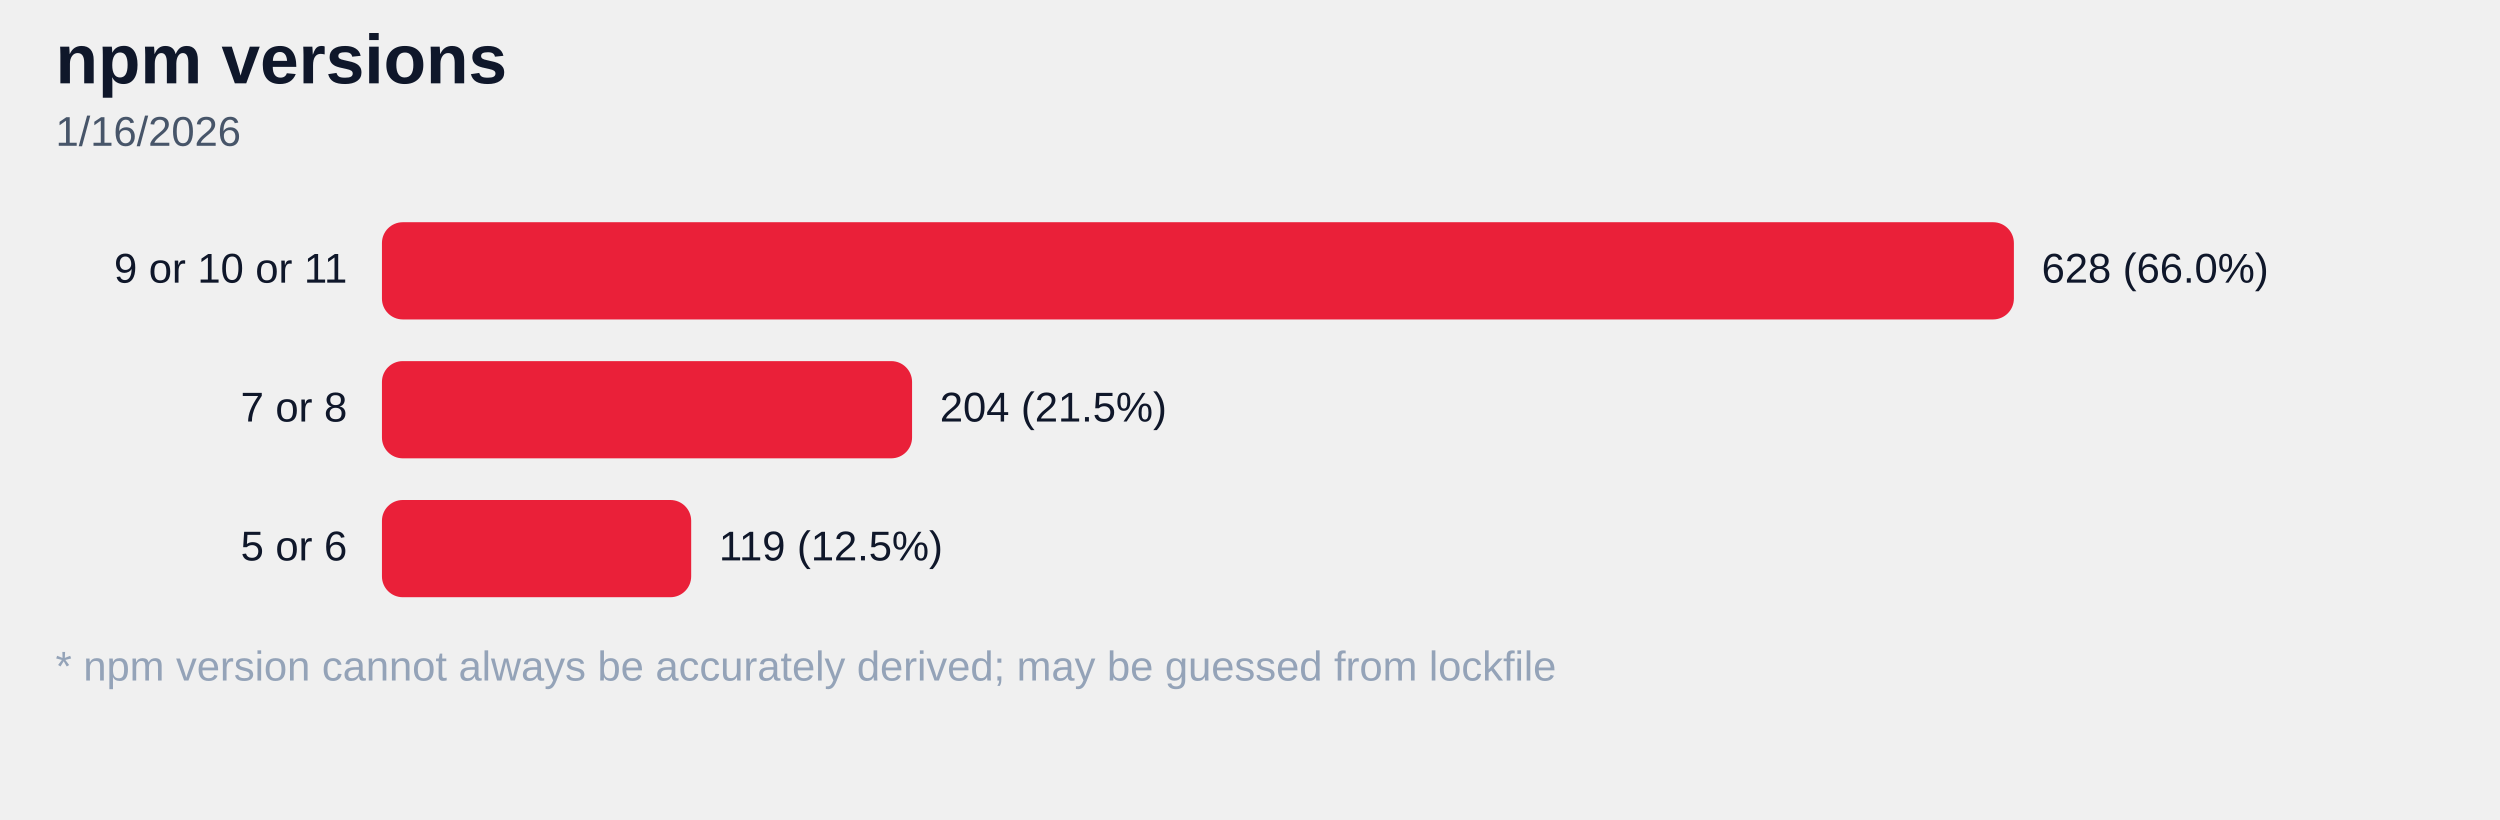
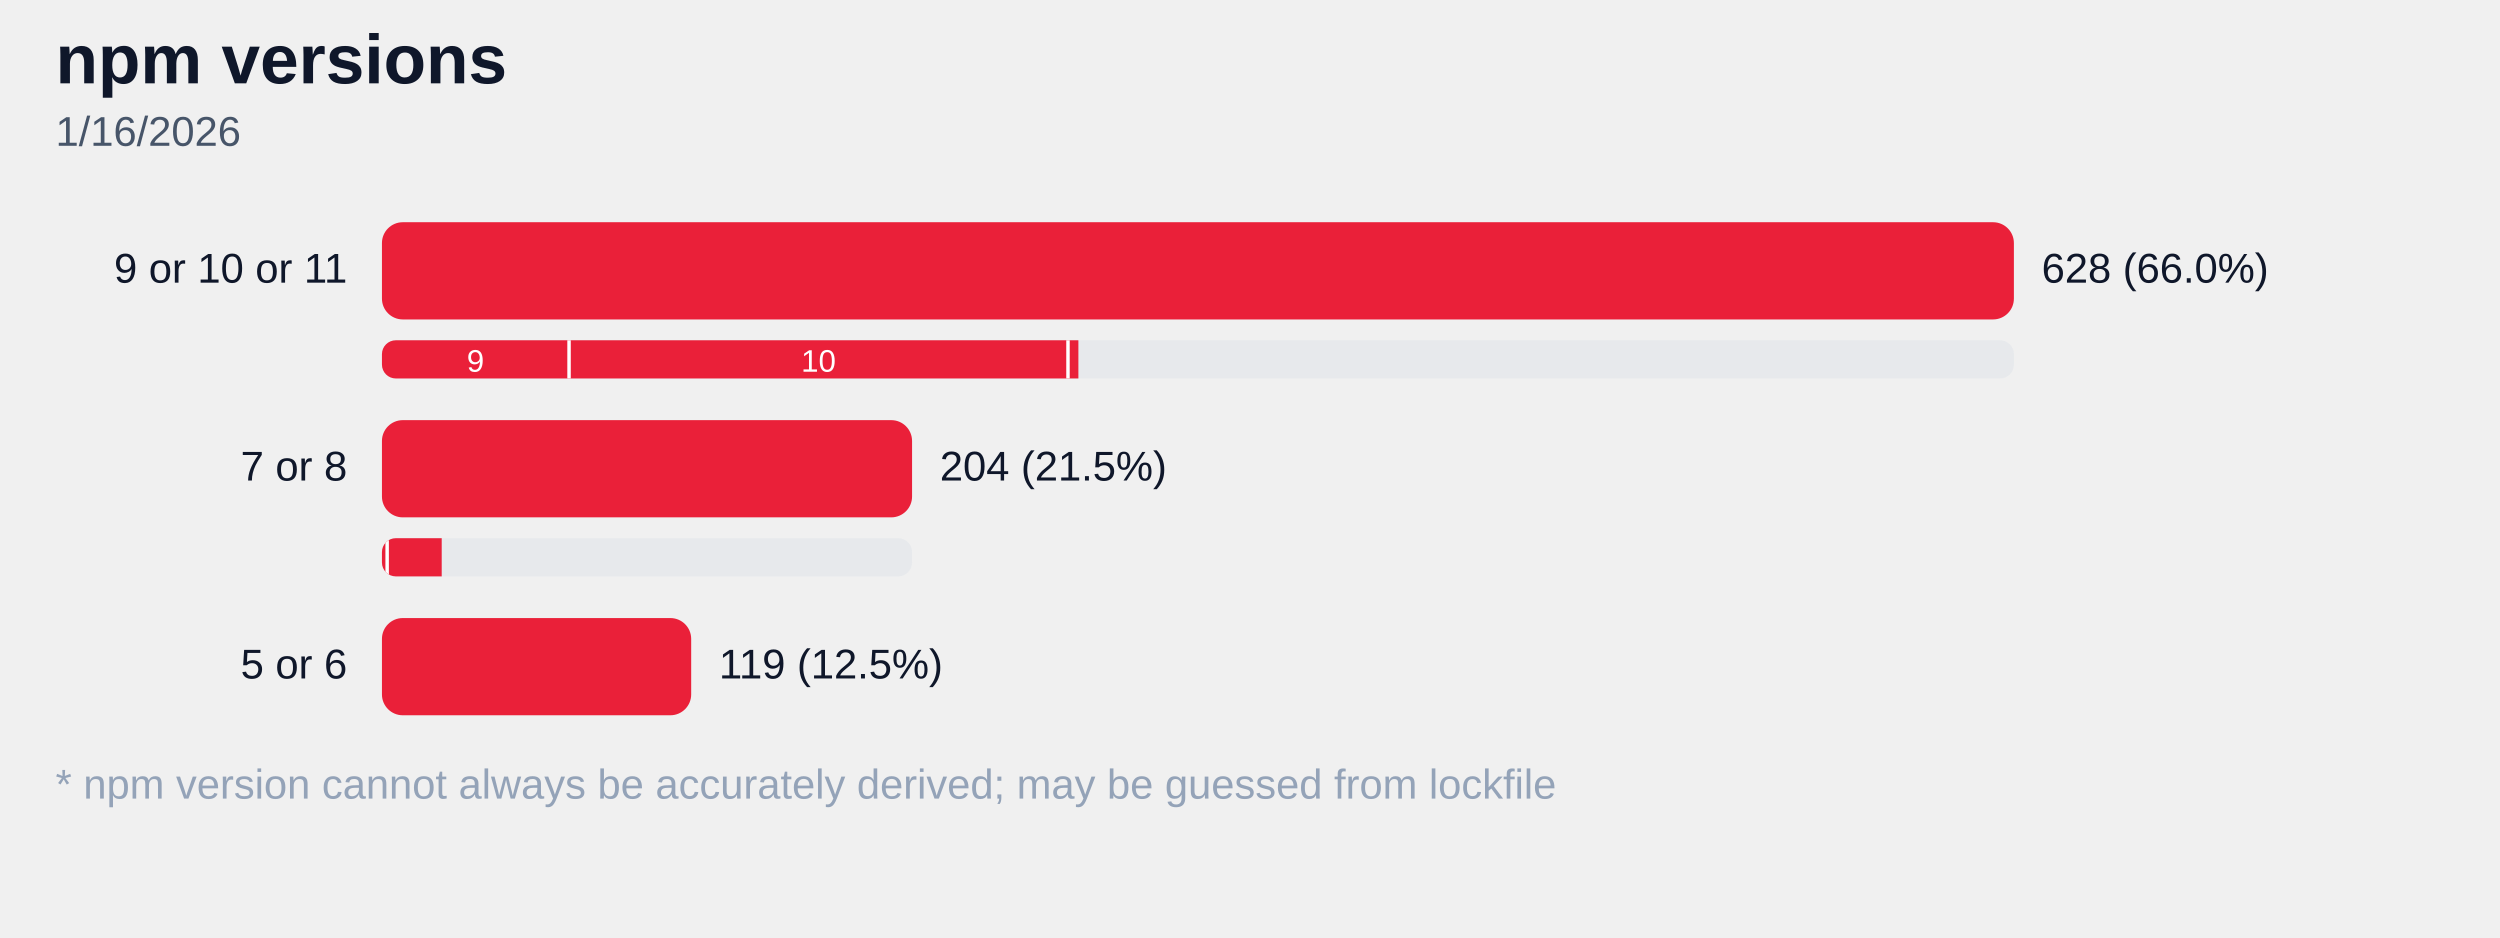
- <svg xmlns="http://www.w3.org/2000/svg" width="720" height="236" viewBox="0 0 720 236" role="img" aria-label="npm versions">
+ <svg xmlns="http://www.w3.org/2000/svg" width="720" height="270" viewBox="0 0 720 270" role="img" aria-label="npm versions">
  <style>
-     text { font-family: "Helvetica Neue", Arial, sans-serif; fill: #0f172a; }
-     .title { font-size: 20px; font-weight: 700; }
+     text { font-family: "Helvetica Neue", Arial, sans-serif; }
+     .title { font-size: 20px; font-weight: 700; fill: #0f172a; }
    .subtitle { font-size: 12px; fill: #475569; }
    .footer { font-size: 12px; fill: #94a3b8; }
    .label { font-size: 12px; text-anchor: end; fill: #0f172a; }
    .value { font-size: 12px; fill: #0f172a; }
  </style>
  <text class="title" x="16" y="24">npm versions</text>
  <text class="subtitle" x="16" y="42">1/16/2026</text>
  <g class="bars">
    <g class="bar" data-label="9 or 10 or 11">
      <text class="label" x="100" y="78" dominant-baseline="middle">9 or 10 or 11</text>
      <rect x="110" y="64" width="470" height="28" rx="6" fill="#ea2039" />
      <text class="value" x="588" y="78" dominant-baseline="middle">628 (66.0%)</text>
+       <clipPath id="mini-bar-light-0-9-or-10-or-11">
+         <rect x="110" y="98" width="470" height="11" rx="4" />
+       </clipPath>
+       <rect x="110" y="98" width="470" height="11" rx="4" fill="#cbd5e1" opacity="0.25" />
+       <g clip-path="url(#mini-bar-light-0-9-or-10-or-11)">
+         <rect x="110" y="98" width="53.885" height="11" fill="#ea2039" />
+         <text x="136.943" y="104.5" text-anchor="middle" dominant-baseline="middle" font-size="9" fill="#ffffff">9</text>
+         <rect x="163.885" y="98" width="143.694" height="11" fill="#ea2039" />
+         <line x1="163.885" y1="98" x2="163.885" y2="109" stroke="#ffffff" stroke-width="1" />
+         <text x="235.732" y="104.5" text-anchor="middle" dominant-baseline="middle" font-size="9" fill="#ffffff">10</text>
+         <rect x="307.58" y="98" width="2.994" height="11" fill="#ea2039" />
+         <line x1="307.58" y1="98" x2="307.58" y2="109" stroke="#ffffff" stroke-width="1" />
+       </g>
    </g>
    <g class="bar" data-label="7 or 8">
-       <text class="label" x="100" y="118" dominant-baseline="middle">7 or 8</text>
-       <rect x="110" y="104" width="152.675" height="28" rx="6" fill="#ea2039" />
-       <text class="value" x="270.675" y="118" dominant-baseline="middle">204 (21.5%)</text>
+       <text class="label" x="100" y="135" dominant-baseline="middle">7 or 8</text>
+       <rect x="110" y="121" width="152.675" height="28" rx="6" fill="#ea2039" />
+       <text class="value" x="270.675" y="135" dominant-baseline="middle">204 (21.5%)</text>
+       <clipPath id="mini-bar-light-1-7-or-8">
+         <rect x="110" y="155" width="152.675" height="11" rx="4" />
+       </clipPath>
+       <rect x="110" y="155" width="152.675" height="11" rx="4" fill="#cbd5e1" opacity="0.25" />
+       <g clip-path="url(#mini-bar-light-1-7-or-8)">
+         <rect x="110" y="155" width="1.497" height="11" fill="#ea2039" />
+         <rect x="111.497" y="155" width="15.717" height="11" fill="#ea2039" />
+         <line x1="111.497" y1="155" x2="111.497" y2="166" stroke="#ffffff" stroke-width="1" />
+       </g>
    </g>
    <g class="bar" data-label="5 or 6">
-       <text class="label" x="100" y="158" dominant-baseline="middle">5 or 6</text>
-       <rect x="110" y="144" width="89.061" height="28" rx="6" fill="#ea2039" />
-       <text class="value" x="207.061" y="158" dominant-baseline="middle">119 (12.5%)</text>
+       <text class="label" x="100" y="192" dominant-baseline="middle">5 or 6</text>
+       <rect x="110" y="178" width="89.061" height="28" rx="6" fill="#ea2039" />
+       <text class="value" x="207.061" y="192" dominant-baseline="middle">119 (12.5%)</text>
    </g>
  </g>
-   <text class="footer" x="16" y="196">* npm version cannot always be accurately derived; may be guessed from lockfile</text>
+   <text class="footer" x="16" y="230">* npm version cannot always be accurately derived; may be guessed from lockfile</text>
</svg>
